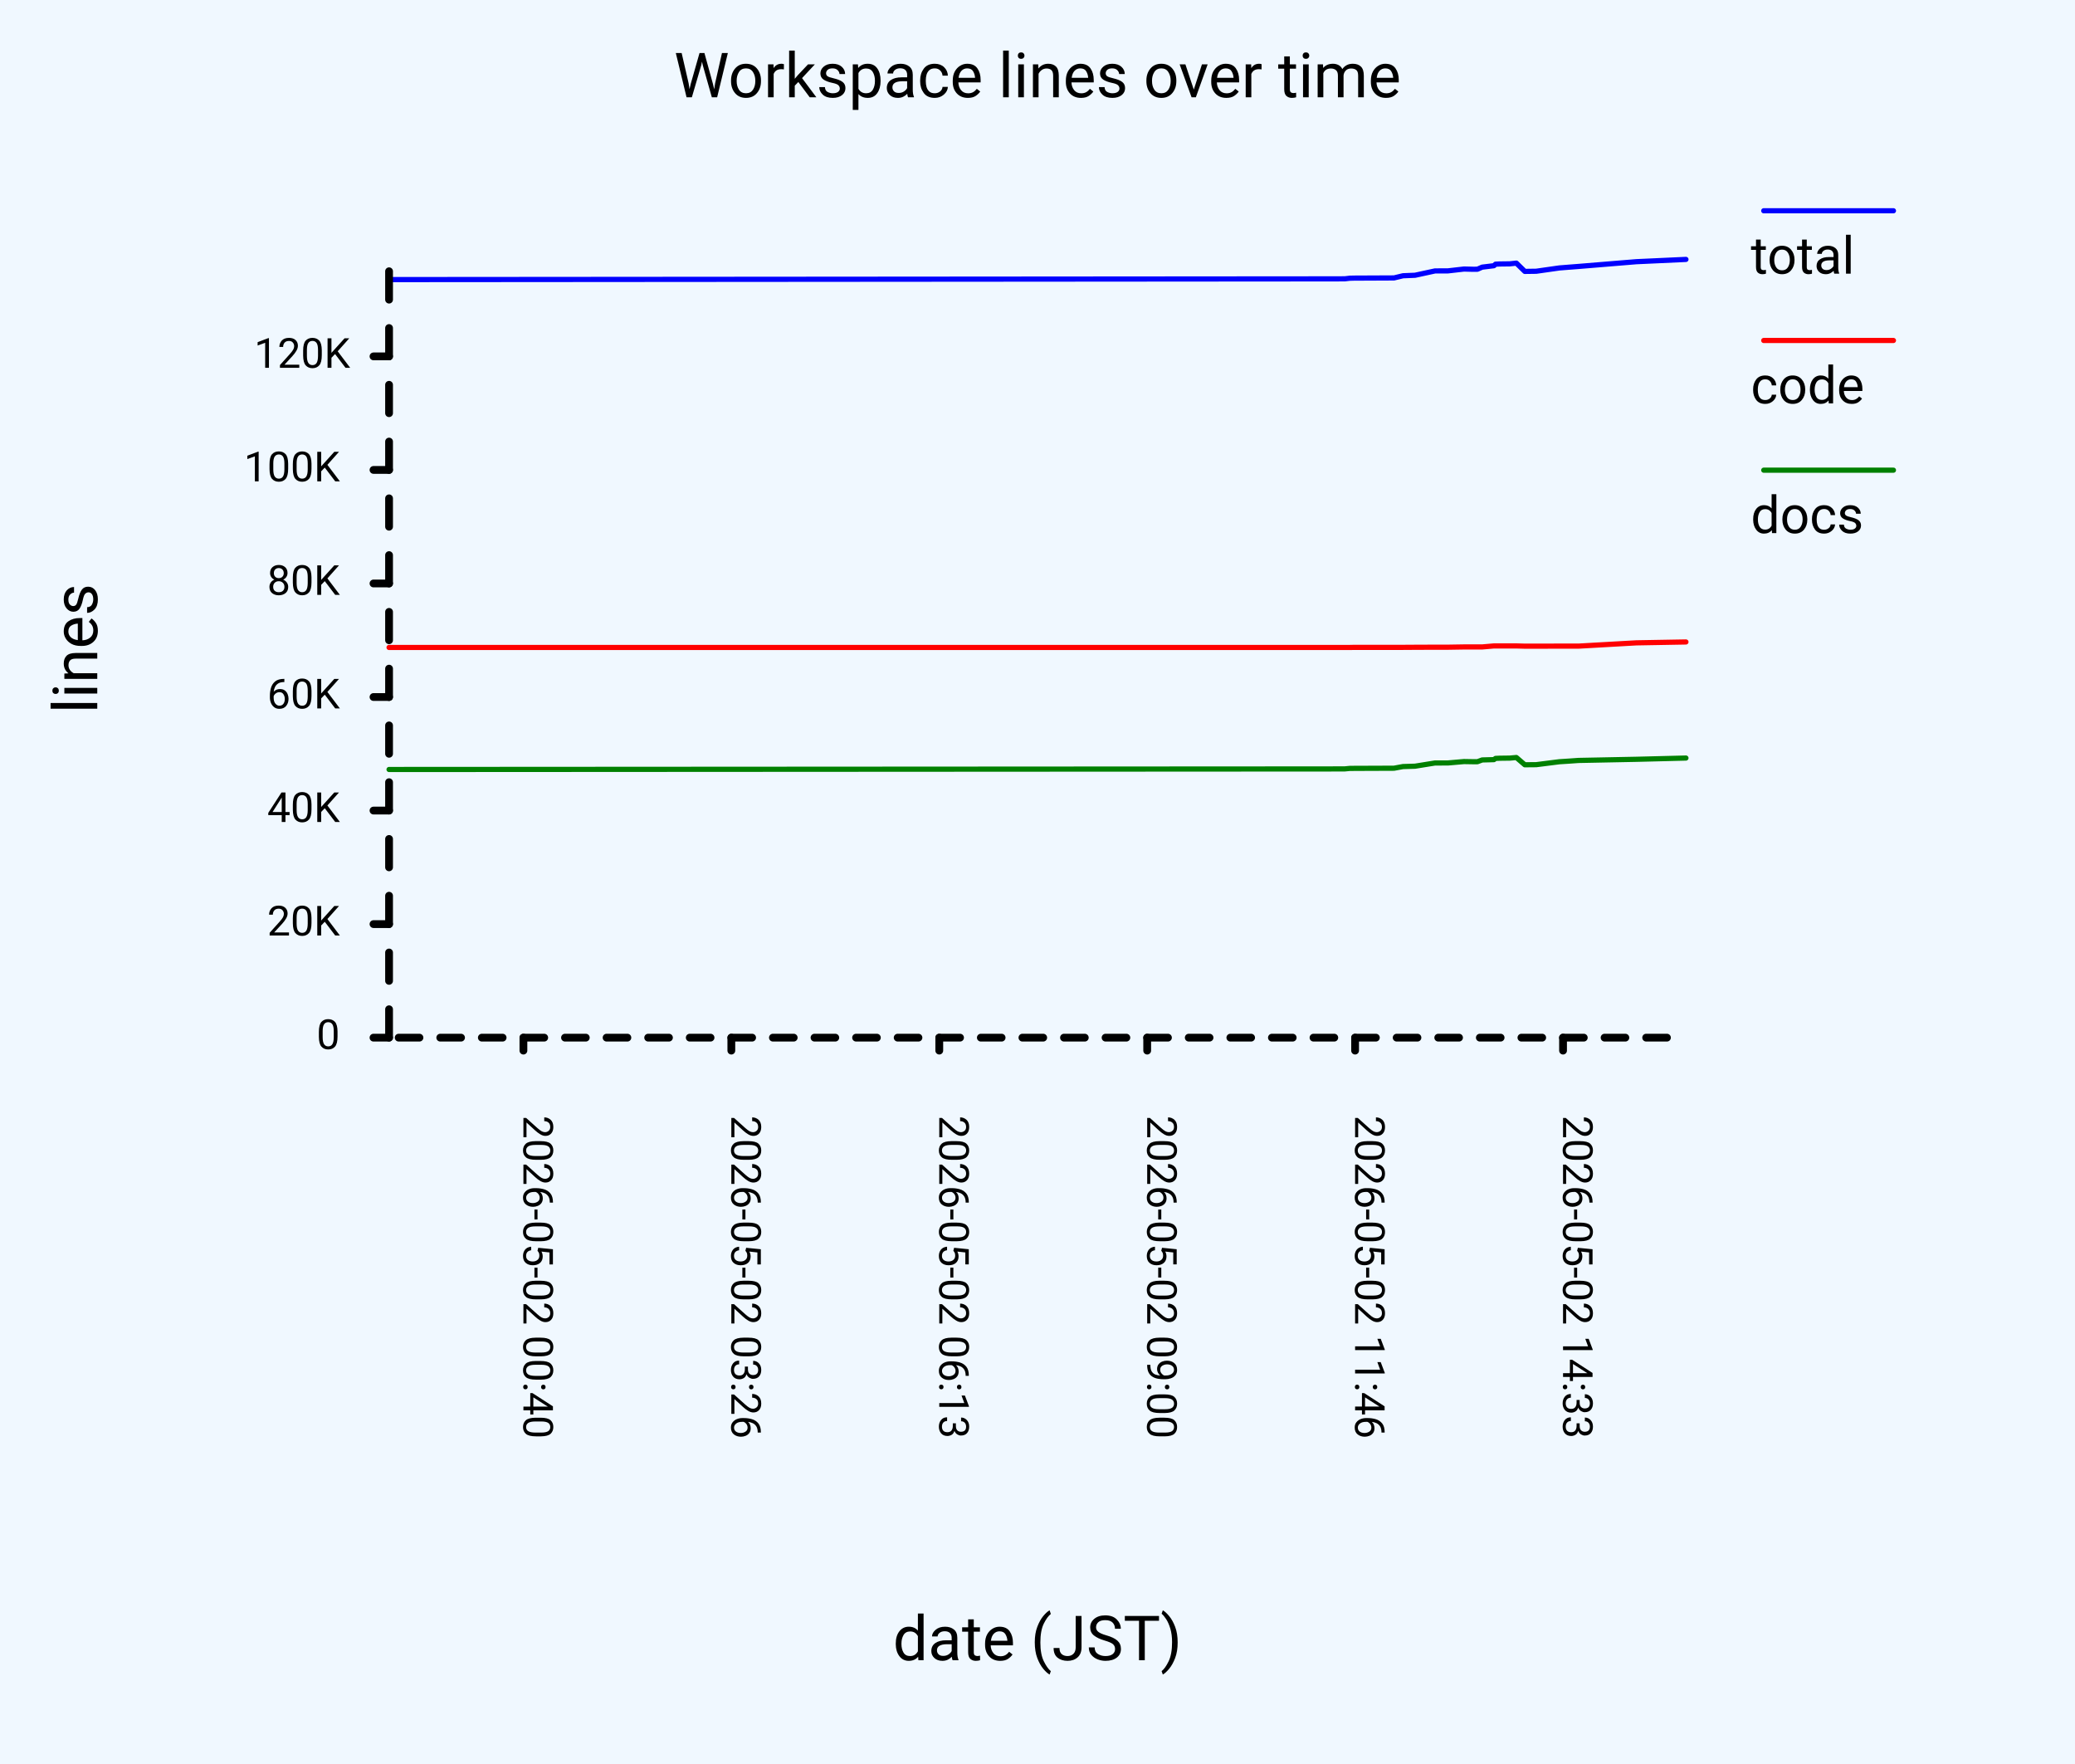
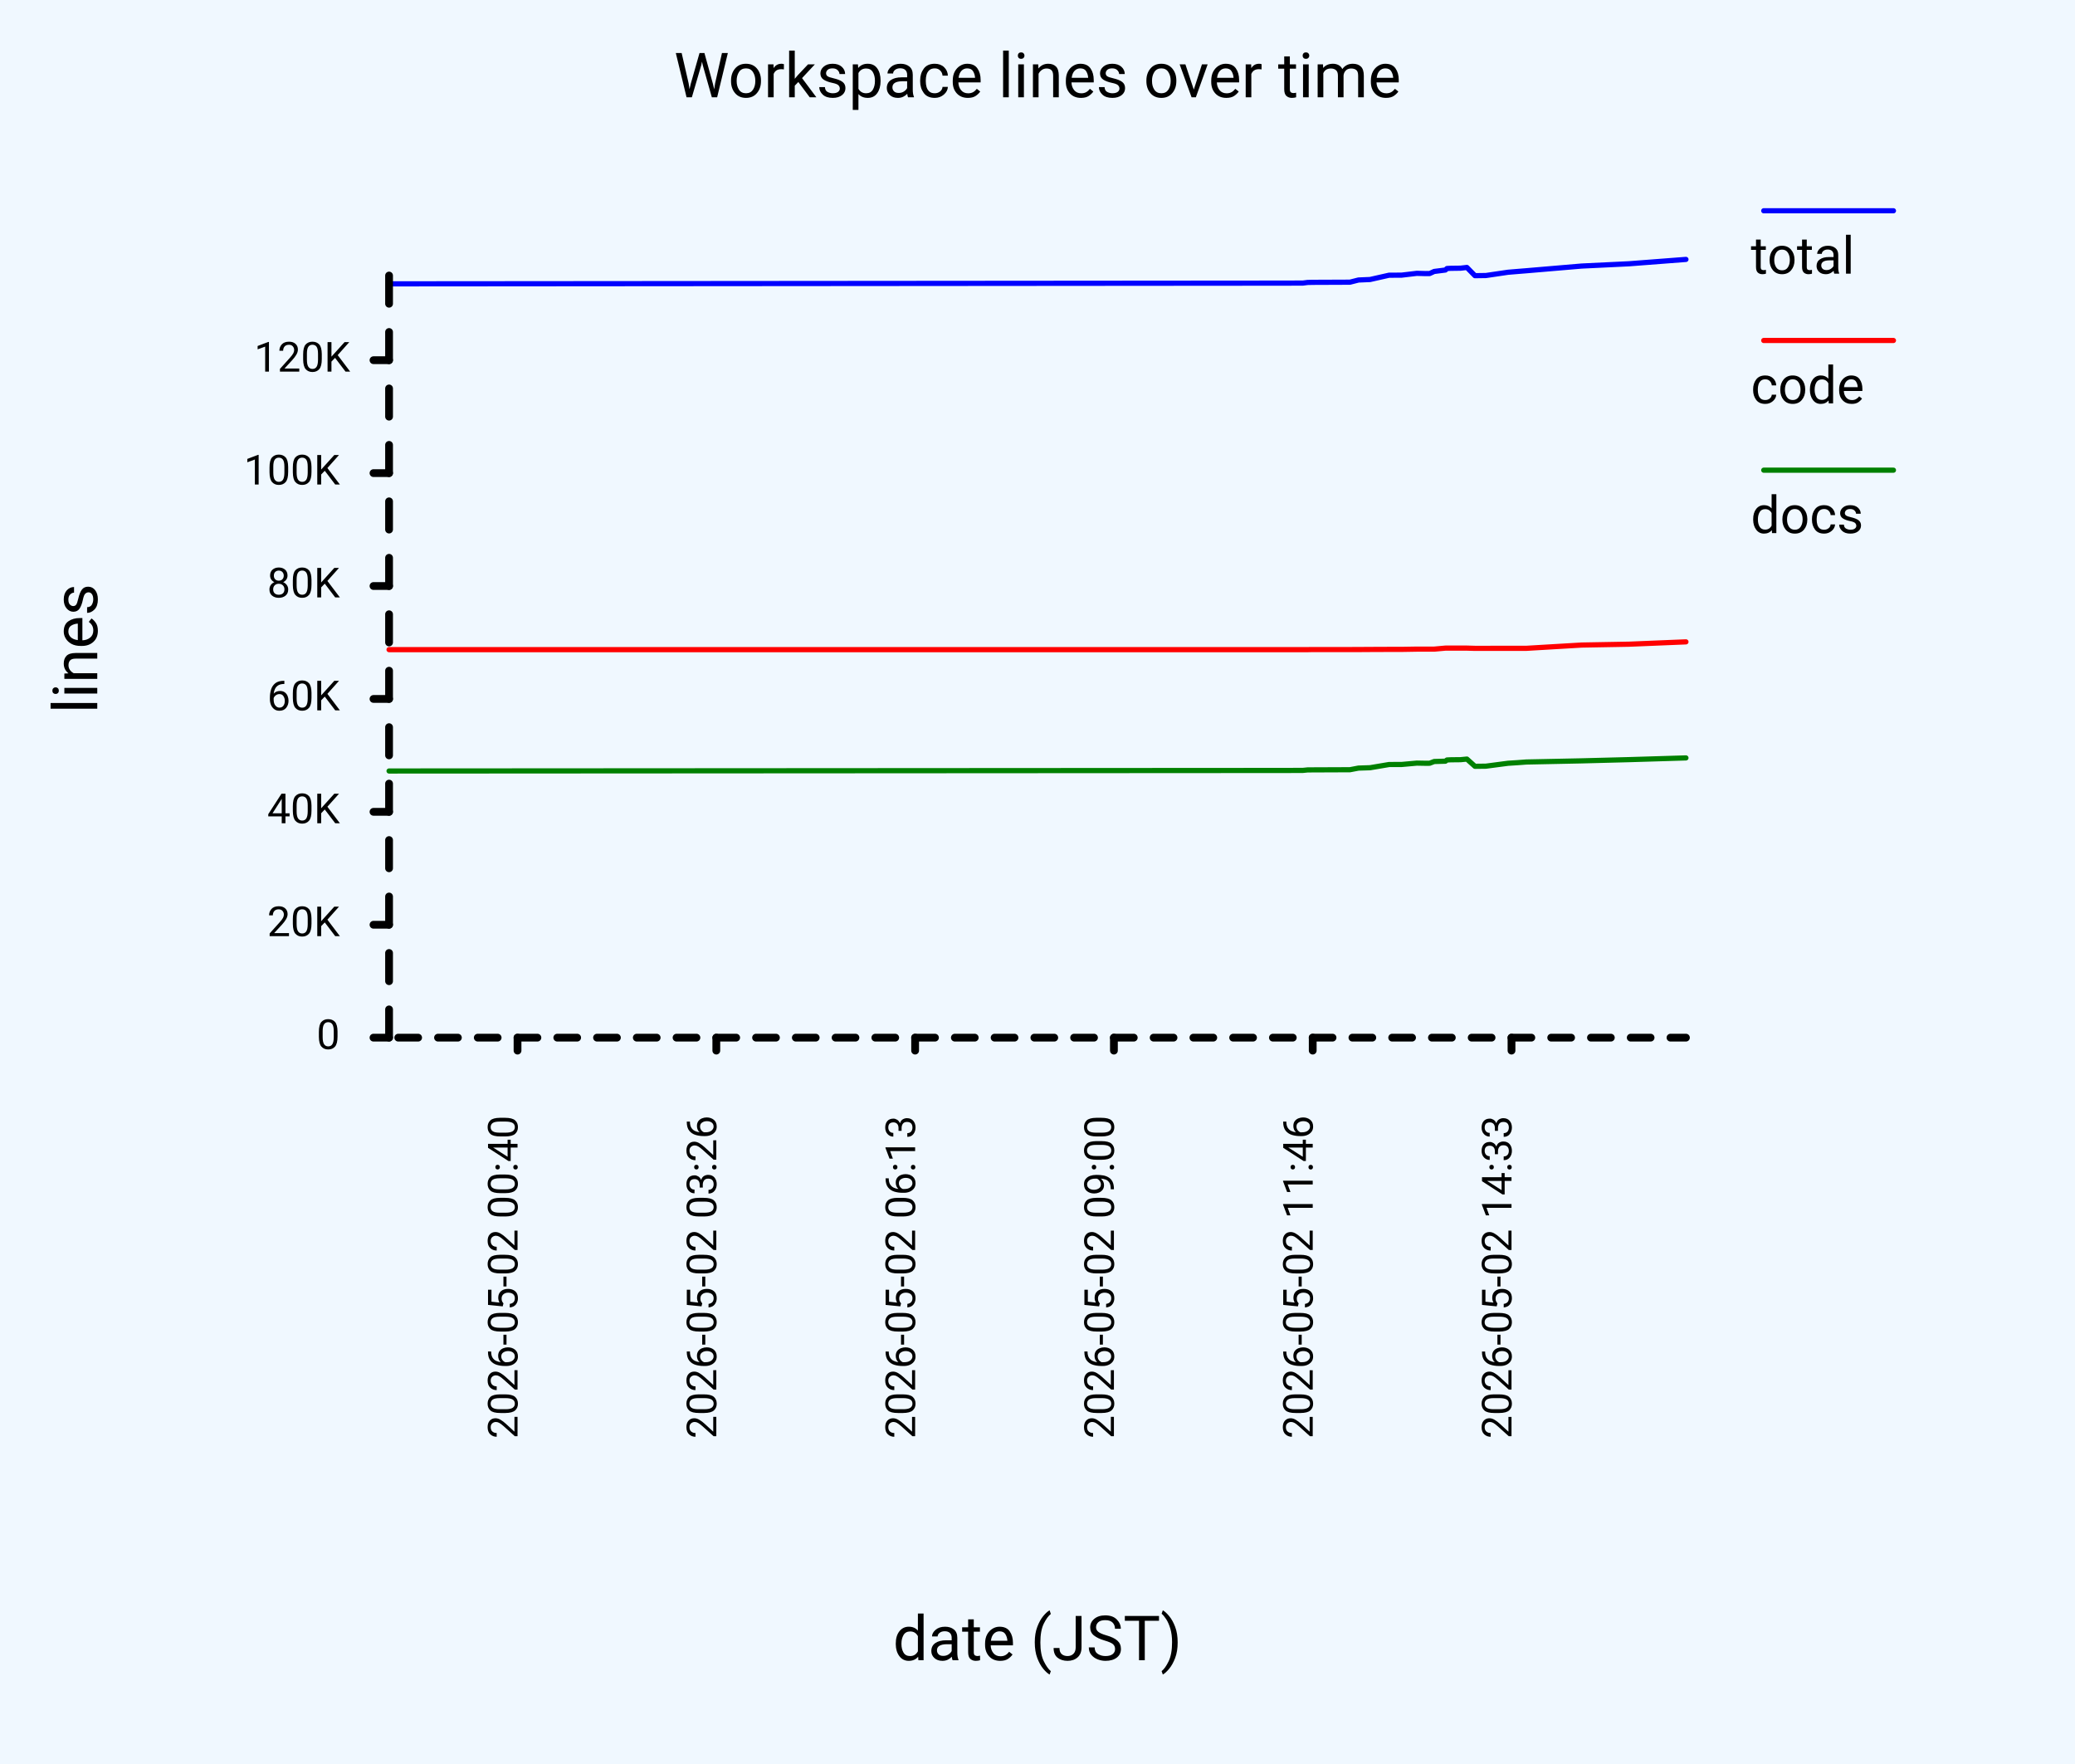
<svg xmlns="http://www.w3.org/2000/svg" class="poloto" width="800" height="680" viewBox="0 0 800 680">
  <style>
.poloto{
  stroke-linecap:round;
  stroke-linejoin:round;
  font-family:Roboto,sans-serif;
  font-size:16px;
}
.poloto_background{fill:AliceBlue;}
.poloto_scatter{stroke-width:7}
.poloto_line{stroke-width:2}
.poloto_text{fill: black;}
.poloto_name{font-size:24px;dominant-baseline:auto;text-anchor:middle;}
.poloto_where{dominant-baseline:middle;text-anchor:start}
.poloto_text.poloto_legend{font-size:20px;dominant-baseline:middle;text-anchor:start;}
.poloto_text.poloto_ticks.poloto_y{dominant-baseline:middle;text-anchor:end}
.poloto_text.poloto_ticks.poloto_x{dominant-baseline:auto;text-anchor:middle}
.poloto_imgs.poloto_ticks{stroke: black;stroke-width:3;fill:none;stroke-dasharray:none}
.poloto_grid{stroke:gray;stroke-width:0.5}

.poloto0.poloto_stroke{stroke:blue;}
.poloto1.poloto_stroke{stroke:red;}
.poloto2.poloto_stroke{stroke:green;}
.poloto3.poloto_stroke{stroke:gold;}
.poloto4.poloto_stroke{stroke:aqua;}
.poloto5.poloto_stroke{stroke:lime;}
.poloto6.poloto_stroke{stroke:orange;}
.poloto7.poloto_stroke{stroke:chocolate;}
.poloto0.poloto_fill{fill:blue;}
.poloto1.poloto_fill{fill:red;}
.poloto2.poloto_fill{fill:green;}
.poloto3.poloto_fill{fill:gold;}
.poloto4.poloto_fill{fill:aqua;}
.poloto5.poloto_fill{fill:lime;}
.poloto6.poloto_fill{fill:orange;}
.poloto7.poloto_fill{fill:chocolate;}
	</style>
  <circle r="1e5" class="poloto_background" fill="white" />
  <g id="poloto_plot0" class="poloto_plot poloto_imgs poloto_line poloto0 poloto_stroke" fill="none" stroke="black">
-     <path d=" M 150.00 107.78 L 513.10 107.50 L 514.28 107.50 L 518.48 107.48 L 520.43 107.25 L 521.73 107.22 L 521.98 107.21 L 537.45 107.14 L 540.91 106.30 L 545.56 106.11 L 553.25 104.44 L 558.25 104.42 L 564.43 103.71 L 567.93 103.80 L 569.60 103.79 L 571.44 102.98 L 575.96 102.43 L 576.59 101.84 L 578.17 101.76 L 582.06 101.71 L 584.62 101.43 L 587.88 104.62 L 592.29 104.56 L 601.20 103.29 L 605.10 102.98 L 608.60 102.71 L 630.87 100.88 L 650.00 100.00" />
+     <path d=" M 150.00 109.42 L 497.16 109.14 L 498.30 109.13 L 502.31 109.12 L 504.18 108.88 L 505.42 108.86 L 505.65 108.84 L 520.45 108.78 L 523.76 107.94 L 528.20 107.75 L 535.55 106.09 L 540.33 106.07 L 546.24 105.37 L 549.59 105.46 L 551.19 105.45 L 552.94 104.64 L 557.27 104.09 L 557.87 103.51 L 559.38 103.43 L 563.10 103.38 L 565.55 103.10 L 568.66 106.27 L 572.88 106.21 L 581.40 104.95 L 585.13 104.64 L 588.48 104.37 L 609.77 102.56 L 628.06 101.68 L 650.00 100.00" />
  </g>
  <g id="poloto_plot1" class="poloto_plot poloto_imgs poloto_line poloto1 poloto_stroke" fill="none" stroke="black">
-     <path d=" M 150.00 249.59 L 513.10 249.59 L 514.28 249.59 L 518.48 249.59 L 520.43 249.59 L 521.73 249.56 L 521.98 249.56 L 537.45 249.56 L 540.91 249.55 L 545.56 249.52 L 553.25 249.49 L 558.25 249.49 L 564.43 249.39 L 567.93 249.39 L 569.60 249.39 L 571.44 249.39 L 575.96 249.00 L 576.59 249.00 L 578.17 249.00 L 582.06 249.00 L 584.62 249.00 L 587.88 249.09 L 592.29 249.09 L 601.20 249.07 L 605.10 249.07 L 608.60 249.07 L 630.87 247.81 L 650.00 247.47" />
+     <path d=" M 150.00 250.43 L 497.16 250.43 L 498.30 250.43 L 502.31 250.43 L 504.18 250.43 L 505.42 250.40 L 505.65 250.40 L 520.45 250.40 L 523.76 250.39 L 528.20 250.36 L 535.55 250.33 L 540.33 250.33 L 546.24 250.23 L 549.59 250.23 L 551.19 250.23 L 552.94 250.23 L 557.27 249.84 L 557.87 249.84 L 559.38 249.84 L 563.10 249.84 L 565.55 249.84 L 568.66 249.93 L 572.88 249.93 L 581.40 249.92 L 585.13 249.92 L 588.48 249.92 L 609.77 248.66 L 628.06 248.33 L 650.00 247.43" />
  </g>
  <g id="poloto_plot2" class="poloto_plot poloto_imgs poloto_line poloto2 poloto_stroke" fill="none" stroke="black">
-     <path d=" M 150.00 296.63 L 513.10 296.42 L 514.28 296.41 L 518.48 296.40 L 520.43 296.21 L 521.73 296.21 L 521.98 296.20 L 537.45 296.14 L 540.91 295.50 L 545.56 295.36 L 553.25 294.12 L 558.25 294.11 L 564.43 293.57 L 567.93 293.63 L 569.60 293.63 L 571.44 292.95 L 575.96 292.83 L 576.59 292.36 L 578.17 292.29 L 582.06 292.24 L 584.62 292.01 L 587.88 294.81 L 592.29 294.77 L 601.20 293.64 L 605.10 293.39 L 608.60 293.14 L 630.87 292.70 L 650.00 292.22" />
+     <path d=" M 150.00 297.21 L 497.16 297.00 L 498.30 296.99 L 502.31 296.98 L 504.18 296.79 L 505.42 296.79 L 505.65 296.78 L 520.45 296.72 L 523.76 296.09 L 528.20 295.95 L 535.55 294.71 L 540.33 294.70 L 546.24 294.17 L 549.59 294.23 L 551.19 294.22 L 552.94 293.55 L 557.27 293.43 L 557.87 292.96 L 559.38 292.89 L 563.10 292.85 L 565.55 292.61 L 568.66 295.40 L 572.88 295.35 L 581.40 294.23 L 585.13 293.99 L 588.48 293.74 L 609.77 293.30 L 628.06 292.83 L 650.00 292.17" />
  </g>
  <g class="poloto_legend poloto_imgs poloto_line poloto0 poloto_stroke">
    <line x1="680" x2="730" y1="81.25" y2="81.25" />
  </g>
  <g class="poloto_legend poloto_imgs poloto_line poloto1 poloto_stroke">
    <line x1="680" x2="730" y1="131.25" y2="131.25" />
  </g>
  <g class="poloto_legend poloto_imgs poloto_line poloto2 poloto_stroke">
    <line x1="680" x2="730" y1="181.25" y2="181.25" />
  </g>
  <text class="poloto_legend poloto_text poloto_line poloto0" x="675" y="100">total</text>
  <text class="poloto_legend poloto_text poloto_line poloto1" x="675" y="150">code</text>
  <text class="poloto_legend poloto_text poloto_line poloto2" x="675" y="200">docs</text>
  <text class="poloto_text poloto_name poloto_title" x="400.00" y="37.50">Workspace lines over time</text>
  <text class="poloto_text poloto_name poloto_x" x="400.00" y="640">date (JST)</text>
  <text class="poloto_text poloto_name poloto_y" x="37.50" y="250.00" transform="rotate(-90,37.50,250.00)">lines</text>
  <text class="poloto_text poloto_ticks poloto_y">
    <tspan x="135.00" y="400.00">0</tspan>
-     <tspan x="135.00" y="356.23">20K</tspan>
-     <tspan x="135.00" y="312.46">40K</tspan>
-     <tspan x="135.00" y="268.69">60K</tspan>
-     <tspan x="135.00" y="224.92">80K</tspan>
-     <tspan x="135.00" y="181.15">100K</tspan>
-     <tspan x="135.00" y="137.38">120K</tspan>
+     <tspan x="135.00" y="356.48">20K</tspan>
+     <tspan x="135.00" y="312.95">40K</tspan>
+     <tspan x="135.00" y="269.43">60K</tspan>
+     <tspan x="135.00" y="225.90">80K</tspan>
+     <tspan x="135.00" y="182.38">100K</tspan>
+     <tspan x="135.00" y="138.85">120K</tspan>
  </text>
  <g class="poloto_imgs poloto_ticks poloto_y" stroke="black">
    <line x1="150.00" x2="144.00" y1="400.00" y2="400.00" />
-     <line x1="150.00" x2="144.00" y1="356.23" y2="356.23" />
-     <line x1="150.00" x2="144.00" y1="312.46" y2="312.46" />
-     <line x1="150.00" x2="144.00" y1="268.69" y2="268.69" />
-     <line x1="150.00" x2="144.00" y1="224.92" y2="224.92" />
-     <line x1="150.00" x2="144.00" y1="181.15" y2="181.15" />
-     <line x1="150.00" x2="144.00" y1="137.38" y2="137.38" />
+     <line x1="150.00" x2="144.00" y1="356.48" y2="356.48" />
+     <line x1="150.00" x2="144.00" y1="312.95" y2="312.95" />
+     <line x1="150.00" x2="144.00" y1="269.43" y2="269.43" />
+     <line x1="150.00" x2="144.00" y1="225.90" y2="225.90" />
+     <line x1="150.00" x2="144.00" y1="182.38" y2="182.38" />
+     <line x1="150.00" x2="144.00" y1="138.85" y2="138.85" />
  </g>
  <g class="poloto_text poloto_ticks poloto_x">
-     <text x="201.80" y="430.00" text-anchor="start" transform="rotate(90 201.80 430.00)">2026-05-02 00:40</text>
-     <text x="281.96" y="430.00" text-anchor="start" transform="rotate(90 281.96 430.00)">2026-05-02 03:26</text>
-     <text x="362.13" y="430.00" text-anchor="start" transform="rotate(90 362.13 430.00)">2026-05-02 06:13</text>
-     <text x="442.29" y="430.00" text-anchor="start" transform="rotate(90 442.29 430.00)">2026-05-02 09:00</text>
-     <text x="522.45" y="430.00" text-anchor="start" transform="rotate(90 522.45 430.00)">2026-05-02 11:46</text>
-     <text x="602.62" y="430.00" text-anchor="start" transform="rotate(90 602.62 430.00)">2026-05-02 14:33</text>
+     <text x="199.53" y="430.00" text-anchor="end" transform="rotate(-90 199.53 430.00)">2026-05-02 00:40</text>
+     <text x="276.17" y="430.00" text-anchor="end" transform="rotate(-90 276.17 430.00)">2026-05-02 03:26</text>
+     <text x="352.82" y="430.00" text-anchor="end" transform="rotate(-90 352.82 430.00)">2026-05-02 06:13</text>
+     <text x="429.46" y="430.00" text-anchor="end" transform="rotate(-90 429.46 430.00)">2026-05-02 09:00</text>
+     <text x="506.11" y="430.00" text-anchor="end" transform="rotate(-90 506.11 430.00)">2026-05-02 11:46</text>
+     <text x="582.75" y="430.00" text-anchor="end" transform="rotate(-90 582.75 430.00)">2026-05-02 14:33</text>
  </g>
  <g class="poloto_imgs poloto_ticks poloto_x" stroke="black">
-     <line x1="201.80" x2="201.80" y1="400.00" y2="405.00" />
-     <line x1="281.96" x2="281.96" y1="400.00" y2="405.00" />
-     <line x1="362.13" x2="362.13" y1="400.00" y2="405.00" />
-     <line x1="442.29" x2="442.29" y1="400.00" y2="405.00" />
-     <line x1="522.45" x2="522.45" y1="400.00" y2="405.00" />
-     <line x1="602.62" x2="602.62" y1="400.00" y2="405.00" />
+     <line x1="199.53" x2="199.53" y1="400.00" y2="405.00" />
+     <line x1="276.17" x2="276.17" y1="400.00" y2="405.00" />
+     <line x1="352.82" x2="352.82" y1="400.00" y2="405.00" />
+     <line x1="429.46" x2="429.46" y1="400.00" y2="405.00" />
+     <line x1="506.11" x2="506.11" y1="400.00" y2="405.00" />
+     <line x1="582.75" x2="582.75" y1="400.00" y2="405.00" />
  </g>
-   <path class="poloto_imgs poloto_ticks poloto_x" stroke="black" style="stroke-dasharray:8.016;stroke-dashoffset:-51.801;" d=" M 150.00 400.00 L 650.00 400.00" />
-   <path class="poloto_imgs poloto_ticks poloto_y" stroke="black" style="stroke-dasharray:10.942;stroke-dashoffset:-0;" d=" M 150.00 400.00 L 150.00 100.00" />
+   <path class="poloto_imgs poloto_ticks poloto_x" stroke="black" style="stroke-dasharray:7.664;stroke-dashoffset:-49.528;" d=" M 150.00 400.00 L 650.00 400.00" />
+   <path class="poloto_imgs poloto_ticks poloto_y" stroke="black" style="stroke-dasharray:10.881;stroke-dashoffset:-0;" d=" M 150.00 400.00 L 150.00 100.00" />
</svg>
